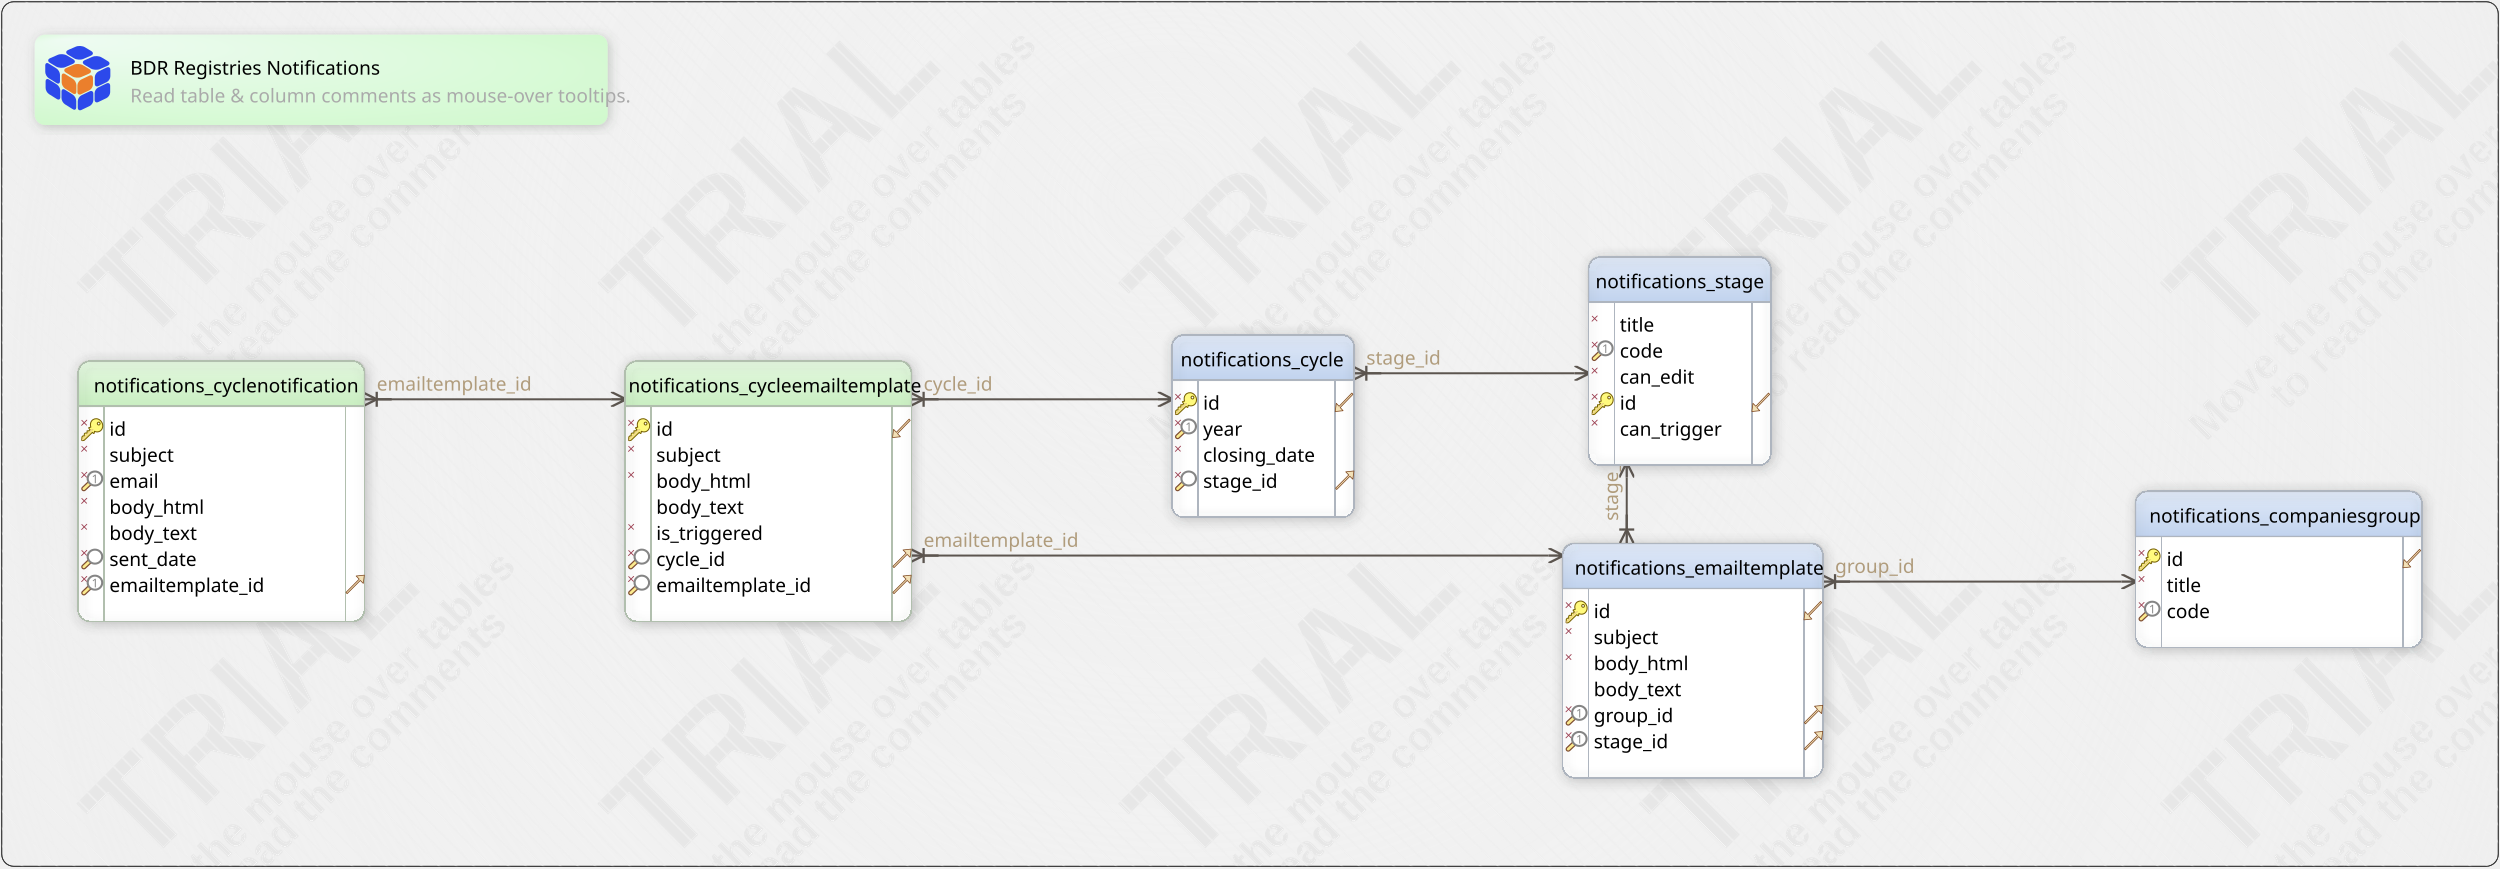
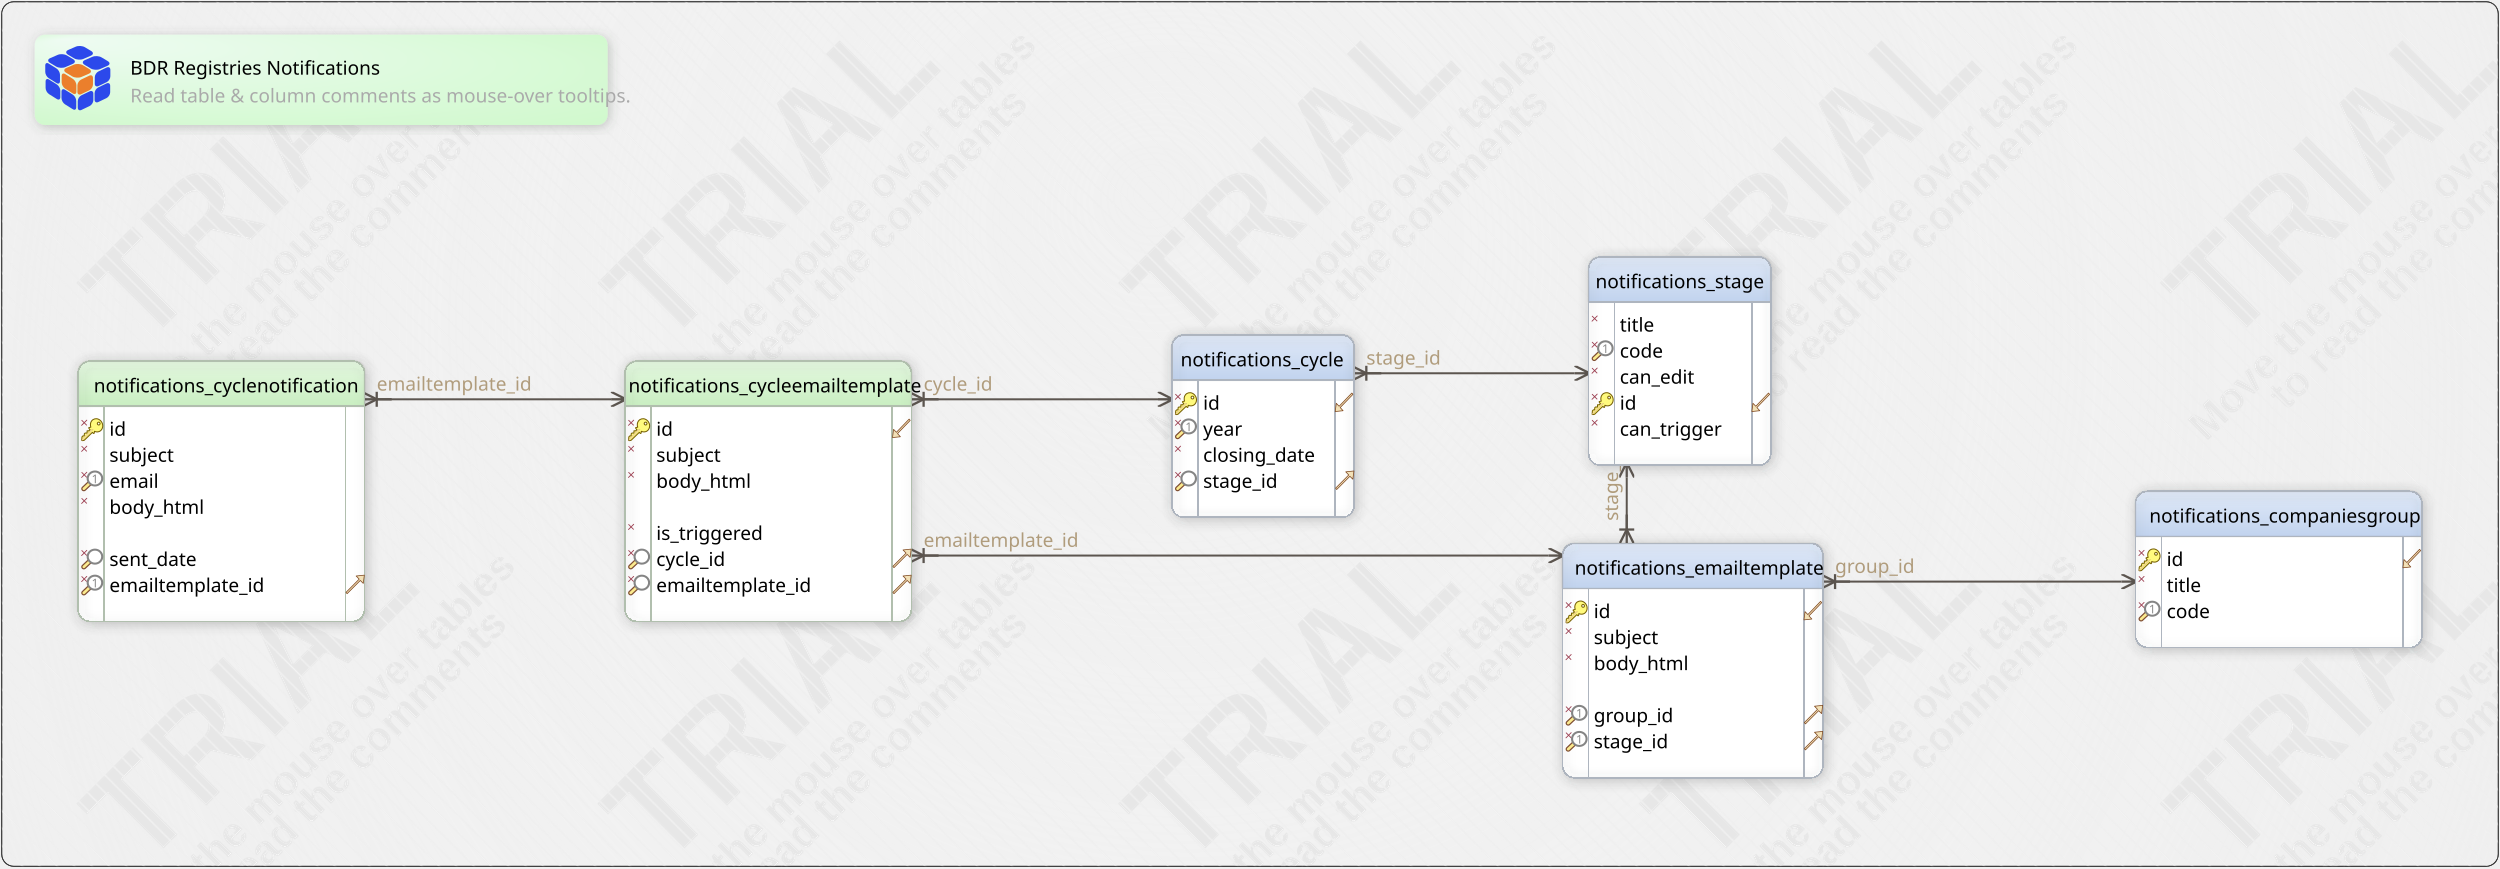
<svg xmlns="http://www.w3.org/2000/svg" xmlns:xlink="http://www.w3.org/1999/xlink" text-rendering="optimizeLegibility" width="1440" height="500" viewbox="0 0 1440 500">
  <style type="text/css">
  text                { fill:#000000; font-family: Tahoma, 'Trebuchet MS', Dialog; font-size:11px; }
  a text:hover        { text-shadow: 0 0 6px #d0ce00; }
  text.highlight      { text-shadow: 0 0 4px #eac533; }
  text.colType        { fill:#b3b3b3; }
  text.relName        { fill:#b09c7c; }
  path                { stroke:#5c554f; stroke-width:1.15; fill:none; }
  path.virtual        { stroke:#b7642d; }
  path.dotted         { stroke-dasharray:4,2; }
  path.scene          { stroke-width:10; opacity:0;}
  path.highlight      { stroke-width:5; stroke:#eac533; opacity:0.6;}
  rect.table          { fill:#ffffff; stroke:#aaa; stroke-width:1;shape-rendering:crispEdges;filter:url(#shadow); }
  line.delim          { stroke-width:1; shape-rendering:crispEdges; }
  text.callout        { fill:#000000; font-family: Tahoma, 'Trebuchet MS', Dialog; font-size:11px; }
  rect.callout        { fill:url(#calloutGradient); stroke:#bebdbd; stroke-width:0.5; filter: url(#shadow);}
  rect.grp            { stroke:#b1b1b1; stroke-width:1.7; opacity:0.8; }
</style>
  <defs>
    <pattern id="layoutBgA" patternUnits="userSpaceOnUse" width="10" height="20" x="0" y="0" viewBox="0 0 5 10">
      <line x1="-2" y1="1" x2="7" y2="10" stroke="#efefef" stroke-width=".5" />
      <line x1="-2" y1="6" x2="7" y2="15" stroke="#efefef" stroke-width=".5" />
      <line x1="-2" y1="-4" x2="7" y2="5" stroke="#efefef" stroke-width=".5" />
    </pattern>
    <radialGradient id="layoutBgB" gradientUnits="userSpaceOnUse" cx="50%" cy="50%" r="75%" fx="46%" fy="22%">
      <stop offset="0%" stop-opacity=".2" stop-color="#f5f5f5" />
      <stop offset="100%" stop-color="#efefef" />
    </radialGradient>
    <pattern id="layoutBgTr" patternUnits="userSpaceOnUse" width="300" height="300" x="0" y="0" viewBox="0 0 300 300">
      <text x="-85" y="200" transform="rotate(-45)" style="font-family:Arial;font-size:78px;font-weight:bold;fill:#e7e7e7;">TRIAL</text>
      <text x="-130" y="230" transform="rotate(-45)" style="font-family:Arial;font-size:24px;font-weight:bold;fill:#e7e7e7;">Move the mouse over tables</text>
      <text x="-85" y="250" transform="rotate(-45)" style="font-family:Arial;font-size:24px;font-weight:bold;fill:#e7e7e7;">to read the comments</text>
    </pattern>
    <linearGradient id="groupUnderTitleLine" x1="0%" y1="0%" x2="100%" y2="0%">
      <stop offset="0%" stop-color="#999999" stop-opacity="0.7" />
      <stop offset="100%" stop-color="#999999" stop-opacity="0" />
    </linearGradient>
    <radialGradient id="calloutGradient" cx="25%" cy="20%" r="80%" fx="10%" fy="10%">
      <stop offset="0%" stop-color="#ffffff" />
      <stop offset="100%" stop-color="#f8f6d1" />
    </radialGradient>
    <filter id="shadow" width="120%" height="120%">
      <feOffset result="offOut" in="SourceGraphic" dx="1" dy="1" />
      <feColorMatrix result="matrixOut" in="offOut" type="matrix" values="0.1 0 0 0 0 0 0.1 0 0 0 0 0 0.1 0 0 0 0 0 0.3 0" />
      <feGaussianBlur result="blurOut" in="matrixOut" stdDeviation="3" />
      <feBlend in="SourceGraphic" in2="blurOut" mode="normal" />
    </filter>
    <filter id="fkShadow" height="130%">
      <feGaussianBlur in="SourceAlpha" stdDeviation="1.5" />
      <feOffset dx="1.2" dy="1.2" result="offsetblur" />
      <feMerge>
        <feMergeNode />
        <feMergeNode in="SourceGraphic" />
      </feMerge>
    </filter>
    <radialGradient id="legendGradient" fx="5%" fy="5%" r="75%" spreadMethod="pad">
      <stop offset="0%" stop-color="#eefbf2" stop-opacity="1" />
      <stop offset="100%" stop-color="#cff9cb" stop-opacity="1" />
    </radialGradient>
    <symbol id="calloutArrowDown" overflow="visible">
      <path d="M 0,0 L 7,11 L 15,0 z" style="fill:#f8f6d1;stroke:none; filter: url(#shadow);" />
      <path d="M 0,0 L 7,11 L 15,0" style="stroke:#bebdbd; stroke-width:0.5;" />
    </symbol>
    <symbol id="calloutArrowUp" overflow="visible">
      <path d="M 0,15 L 7,3 L 15,15 z" style="fill:#ffffff; stroke:none; filter: url(#shadow);" />
      <path d="M 0,15 L 7,3 L 15,15" style="stroke:#bebdbd; stroke-width:0.5;" />
    </symbol>
    <symbol id="pk" overflow="visible">
      <g transform="scale(0.99)">
        <path style="fill:#fffa7d;stroke:#765f03;stroke-width:0.6;stroke-linecap:round;stroke-linejoin:round;" d="M 9.368,3.57 C 9.103,3.273 9.08,2.763 9.34,2.452 9.545,2.196 9.904,2.098 10.2,2.217 10.534,2.342 10.775,2.707 10.751,3.084 10.737,3.398 10.541,3.699 10.258,3.807 9.967,3.925 9.617,3.842 9.401,3.606 9.389,3.594 9.379,3.582 9.368,3.57 z M 11.227,6.992 C 11.888,6.355 12.293,5.417 12.311,4.442 12.378,2.738 11.249,1.054 9.732,0.448 8.389,-0.128 6.787,0.268 5.892,1.401 5.081,2.384 4.934,3.845 5.364,5.102 L 4.367,5.316 C 4.066,5.368 4.097,5.632 4.257,5.821 L 4.912,6.566 4.154,7.251 3.214,7.216 3.167,8.559 2.041,8.509 1.597,8.93 1.547,10.18 0.756,10.195 0.211,10.759 0.154,11.736 0.072,12.766 c 0.364,0.238 0.79,0.195 1.449,-0.027 L 6.303,8.128 6.822,8.677 C 6.999,8.88 7.3,8.75 7.358,8.502 L 7.494,7.508 c 0.854,0.399 1.83,0.471 2.685,0.143 0.394,-0.141 0.747,-0.37 1.048,-0.66 z" />
        <path d="M 6.801,6.31 0.154,13.024 0.216,12.142 6.006,6.268 z" style="fill:#ffe5a5;fill-opacity:1;stroke:#854e31;stroke-width:0.069;stroke-linecap:round;stroke-linejoin:round;stroke-miterlimit:4;stroke-opacity:1;stroke-dasharray:none;stroke-dashoffset:3.003" />
      </g>
    </symbol>
    <symbol id="unq" overflow="visible">
      <g transform="scale(0.99)">
        <rect style="fill:#fbea8e;stroke:#7e4d31;stroke-width:0.719;stroke-linecap:round;stroke-linejoin:round;" width="2.29" height="8.43" x="7.48" y="-0.76" ry="1.14" transform="matrix(0.701,0.713,-0.727,0.685,0,0)" />
        <path style="fill:white;stroke:#858585;stroke-width:1.2;stroke-linecap:round;stroke-linejoin:round;stroke-miterlimit:4;" d="m 26.04,8.64 a 4.13,4.13 0 1 1 -8.26,0 4.13,4.13 0 1 1 8.26,0 z" transform="matrix(1.025,0,0,0.987,-14.690,-3.862)" />
        <text x="5.8" y="7.4" style="font-size:7px;fill:#8a8a8a;">1</text>
      </g>
    </symbol>
    <symbol id="idx" overflow="visible">
      <g transform="scale(0.99)">
        <rect style="fill:#fbea8e;stroke:#7e4d31;stroke-width:0.719;stroke-linecap:round;stroke-linejoin:round;" width="2.29" height="8.43" x="7.48" y="-0.76" ry="1.14" transform="matrix(0.701,0.713,-0.727,0.685,0,0)" />
        <path style="fill:white;stroke:#858585;stroke-width:1.2;stroke-linecap:round;stroke-linejoin:round;stroke-miterlimit:4;" d="m 26.04,8.64 a 4.13,4.13 0 1 1 -8.26,0 4.13,4.13 0 1 1 8.26,0 z" transform="matrix(1.025,0,0,0.987,-14.690,-3.862)" />
      </g>
    </symbol>
    <symbol id="fk" overflow="visible">
      <g transform="scale(0.87)">
        <path style="fill:#f3e1b7;stroke:#7e471f;stroke-width:0.5;stroke-linecap:butt;stroke-linejoin:round;stroke-miterlimit:4;" d="M 12.48,0.33 7.07,0.89 9.067,2.974 0.329,11.731 1.073,12.597 9.811,3.841 11.77,5.78 z" />
      </g>
    </symbol>
    <symbol id="ref" overflow="visible">
      <g transform="scale(0.87)">
        <path style="fill:#f3e1b7;stroke:#7e471f;stroke-width:0.5;stroke-linecap:butt;stroke-linejoin:round;stroke-miterlimit:4;" d="M 0.10,12.70 5.31,12.15 3.40,10.06 11.82,1.32 11.11,0.45 2.68,9.19 0.80,7.24 z" />
      </g>
    </symbol>
    <symbol id="flag0" overflow="visible">
      <g transform="scale(0.92)">
        <path style="fill:#b7d0f6;stroke:#000000;stroke-width:0.5;stroke-linecap:butt;stroke-linejoin:round;stroke-miterlimit:4;" d="M 0.12,12.67 0.16,7.22 C 2.59,7.22 4.13,8.78 9.22,4.22 5.68,4.98 2.53,4.50 0.09,1.80 z" />
      </g>
    </symbol>
    <symbol id="flag1" overflow="visible">
      <g transform="scale(0.92)">
        <path style="fill:#f4a393;stroke:#000000;stroke-width:0.5;stroke-linecap:butt;stroke-linejoin:round;stroke-miterlimit:4;" d="M 0.12,12.67 0.16,7.22 C 2.59,7.22 4.13,8.78 9.22,4.22 5.68,4.98 2.53,4.50 0.09,1.80 z" />
      </g>
    </symbol>
    <symbol id="flag2" overflow="visible">
      <g transform="scale(0.92)">
        <path style="fill:#77ec8b;stroke:#000000;stroke-width:0.5;stroke-linecap:butt;stroke-linejoin:round;stroke-miterlimit:4;" d="M 0.12,12.67 0.16,7.22 C 2.59,7.22 4.13,8.78 9.22,4.22 5.68,4.98 2.53,4.50 0.09,1.80 z" />
      </g>
    </symbol>
    <symbol id="nn" overflow="visible">
      <path style="stroke:#9b3e50;stroke-width:0.5;stroke-linecap:butt;stroke-linejoin:round;stroke-miterlimit:4;" d="M 0,0 3,3 M 0,3 3,0 z" />
    </symbol>
    <symbol id="view" overflow="visible">
      <g transform="scale(0.99)">
        <line x1="12" y1="6" x2="19" y2="0" stroke="black" stroke-width="0.5" />
        <line x1="0" y1="6" x2="7" y2="0" stroke="black" stroke-width="0.5" />
        <circle cx="3" cy="6" r="3" fill="#f9ebbc" stroke="black" stroke-width="0.5" />
        <circle cx="10" cy="6" r="3" fill="#f9ebbc" stroke="black" stroke-width="0.5" />
      </g>
    </symbol>
    <marker id="arrow01" viewBox="0 0 15.00 7.50" refX="7.50" refY="3.75" markerUnits="strokeWidth" markerWidth="15.00" markerHeight="7.50" orient="auto">
      <path d="M 7.500,3.750 L 15.000,3.750 L 7.500,0.000 L 15.000,3.750 L 7.500,7.500" />
    </marker>
    <marker id="arrow1" viewBox="0 0 15.00 7.50" refX="7.50" refY="3.75" markerUnits="strokeWidth" markerWidth="15.00" markerHeight="7.50" orient="auto">
      <path d="M 7.500,3.750 L 15.000,3.750 L 7.500,0.000 L 15.000,3.750 L 7.500,7.500" />
    </marker>
    <marker id="foot01" viewBox="0 0 15.00 7.50" refX="7.50" refY="3.75" markerUnits="strokeWidth" markerWidth="15.00" markerHeight="7.50" orient="auto">
      <path d="M 0.00,3.75 L 15.00,3.75 z" />
      <circle cx="11.25" cy="3.75" r="2.50" style="fill:white;stroke:#5e554d;" />
      <path d="M 3.75,0.00 L 3.75, 7.50 z" />
    </marker>
    <marker id="foot0p" viewBox="0 0 15.00 7.50" refX="7.50" refY="3.75" markerUnits="strokeWidth" markerWidth="15.00" markerHeight="7.50" orient="auto">
      <path d="M 0.00,3.75 L 15.00,3.75 z" />
      <circle cx="11.25" cy="3.75" r="2.50" style="fill:white;stroke:#5e554d;" />
      <path d="M 0.00,0.00 L 7.50,3.75 L 0.00,7.50" />
    </marker>
    <marker id="foot1" viewBox="0 0 15.00 7.50" refX="7.50" refY="3.75" markerUnits="strokeWidth" markerWidth="15.00" markerHeight="7.50" orient="auto">
      <path d="M 0.00,3.75 L 15.00,3.75 z" />
      <path d="M 7.50,0.00 L 7.50, 7.50 z" />
      <path d="M 3.75,0.00 L 3.75, 7.50 z" />
    </marker>
    <marker id="foot1p" viewBox="0 0 15.00 7.50" refX="7.50" refY="3.75" markerUnits="strokeWidth" markerWidth="15.00" markerHeight="7.50" orient="auto">
      <path d="M 0.00,3.75 L 15.00,3.75 z" />
      <path d="M 7.50,0.00 L 7.50, 7.50 z" />
      <path d="M 0.00,0.00 L 7.50,3.75 L 0.00,7.50" />
    </marker>
    <linearGradient id="tbg_c8f5bf" x1="0%" y1="0%" x2="0%" y2="100%">
      <stop offset="0%" stop-color="#e4f8e0" />
      <stop offset="100%" stop-color="#c9eec1" />
    </linearGradient>
    <linearGradient id="tbg_bfd4f5" x1="0%" y1="0%" x2="0%" y2="100%">
      <stop offset="0%" stop-color="#e0e9f8" />
      <stop offset="100%" stop-color="#c1d3ee" />
    </linearGradient>
  </defs>
  <rect x="1" y="1" width="1438" height="498" rx="7" ry="7" style="fill:url(#layoutBgB); stroke:#333333; stroke-width:0.5;" />
  <rect x="1" y="1" width="1438" height="498" rx="7" ry="7" style="fill:url(#layoutBgTr);" />
  <rect x="1" y="1" width="1438" height="498" rx="7" ry="7" style="fill:url(#layoutBgA); stroke:#333333; stroke-width:0.5;" />
  <g transform="translate(10,10)">
    <rect x="10" y="10" width="330" height="52" rx="6" ry="6" style="fill:url(#legendGradient);filter:url(#shadow);" />
    <text x="65" y="33">BDR Registries Notifications</text>
    <text x="65" y="49" style="fill:#aaaaaa; font-size:11px;">
      <tspan>Read table &amp; column comments as mouse-over tooltips.</tspan>
    </text>
    <g transform="scale(0.75,0.75) translate(10,7)">
      <a xlink:href="http://www.dbschema.com">
        <rect style="fill:#eb7f2c;stroke:none;shape-rendering:geometricPrecision;" width="13.27" height="11.26" x="40.04" y="59.44" ry="3.14" transform="matrix(0.9018751,-0.4319969,0,1,0,0)" />
        <rect style="fill:#2c49eb;stroke:none;shape-rendering:geometricPrecision;" width="13.27" height="11.26" x="54.83" y="59.57" ry="3.14" transform="matrix(0.9018751,-0.4319969,0,1,0,0)" />
        <rect style="fill:#2c49eb;stroke:none;shape-rendering:geometricPrecision;" width="13.27" height="11.26" x="40.35" y="71.62" ry="3.14" transform="matrix(0.9018751,-0.4319969,0,1,0,0)" />
        <rect style="fill:#2c49eb;stroke:none;shape-rendering:geometricPrecision;" width="13.27" height="11.26" x="54.68" y="71.75" ry="3.14" transform="matrix(0.9018751,-0.4319969,0,1,0,0)" />
        <rect style="fill:#2c49eb;stroke:none;shape-rendering:geometricPrecision;" width="13.35" height="11.20" x="13.48" y="19.67" ry="3.12" transform="matrix(0.8472316,0.5312237,0,1,0,0)" />
        <rect style="fill:#eb7f2c;stroke:none;shape-rendering:geometricPrecision;" width="13.35" height="11.20" x="28.36" y="19.80" ry="3.12" transform="matrix(0.8472316,0.5312237,0,1,0,0)" />
        <rect style="fill:#2c49eb;stroke:none;shape-rendering:geometricPrecision;" width="13.35" height="11.20" x="13.79" y="31.78" ry="3.12" transform="matrix(0.8472316,0.5312237,0,1,0,0)" />
        <rect style="fill:#2c49eb;stroke:none;shape-rendering:geometricPrecision;" width="13.35" height="11.20" x="28.21" y="31.92" ry="3.12" transform="matrix(0.8472316,0.5312237,0,1,0,0)" />
        <rect style="fill:#2c49eb;stroke:none;shape-rendering:geometricPrecision;" width="13.49" height="14.24" x="34.59" y="-9.62" ry="3.97" transform="matrix(0.8581539,0.5133925,-0.917327,0.3981345,0,0)" />
        <rect style="fill:#2c49eb;stroke:none;shape-rendering:geometricPrecision;" width="13.49" height="14.24" x="49.63" y="-9.46" ry="3.97" transform="matrix(0.8581539,0.5133925,-0.917327,0.3981345,0,0)" />
        <rect style="fill:#2c49eb;stroke:none;shape-rendering:geometricPrecision;" width="13.49" height="14.24" x="34.90" y="5.77" ry="3.97" transform="matrix(0.8581539,0.5133925,-0.917327,0.3981345,0,0)" />
        <rect style="fill:#eb7f2c;stroke:none;shape-rendering:geometricPrecision;" width="13.49" height="14.24" x="49.47" y="5.93" ry="3.97" transform="matrix(0.8581539,0.5133925,-0.917327,0.3981345,0,0)" />
      </a>
    </g>
  </g>
  <g transform="translate(0,110)">
    <path id="notifications_cycleemailtemplate_notifications_cyclee_cycle_id_23ad986f_fk_notifications_cycle_id" transform="translate(7,0)" class="scene" d="M 525 120 L 660,120">
	</path>
    <path transform="translate(7,0)" marker-start="url(#foot1p)" marker-end="url(#arrow1)" d="M 525 120 L 660,120" />
    <text x="532" y="115" transform="rotate(0 532,115)" title="Fk notifications_cyclee_cycle_id_23ad986f_fk_notifications_cycle_id notifications_cycleemailtemplate ref notifications_cycle ( cycle_id -&gt; id )" class="relName">cycle_id</text>
    <path id="notifications_cycleemailtemplate_noti_emailtemplate_id_f86cc66b_fk_notifications_emailtemplate_id" transform="translate(7,0)" class="scene" d="M 525 210 L 885,210">
	</path>
    <path transform="translate(7,0)" marker-start="url(#foot1p)" marker-end="url(#arrow1)" d="M 525 210 L 885,210" />
    <text x="532" y="205" transform="rotate(0 532,205)" title="Fk noti_emailtemplate_id_f86cc66b_fk_notifications_emailtemplate_id notifications_cycleemailtemplate ref notifications_emailtemplate ( emailtemplate_id -&gt; id )" class="relName">emailtemplate_id</text>
    <path id="notifications_cyclenotification_D63cbe26c8080293c682fe3ed1631027" transform="translate(7,0)" class="scene" d="M 210 120 L 345,120">
	</path>
    <path transform="translate(7,0)" marker-start="url(#foot1p)" marker-end="url(#arrow1)" d="M 210 120 L 345,120" />
    <text x="217" y="115" transform="rotate(0 217,115)" title="Fk D63cbe26c8080293c682fe3ed1631027 notifications_cyclenotification ref notifications_cycleemailtemplate ( emailtemplate_id -&gt; id )" class="relName">emailtemplate_id</text>
    <path id="notifications_cycle_notifications_cycle_stage_id_0bcbb56b_fk_notifications_stage_id" transform="translate(7,0)" class="scene" d="M 780 105 L 900,105">
	</path>
    <path transform="translate(7,0)" marker-start="url(#foot1p)" marker-end="url(#arrow1)" d="M 780 105 L 900,105" />
    <text x="787" y="100" transform="rotate(0 787,100)" title="Fk notifications_cycle_stage_id_0bcbb56b_fk_notifications_stage_id notifications_cycle ref notifications_stage ( stage_id -&gt; id )" class="relName">stage_id</text>
    <path id="notifications_emailtemplate_notificatio_group_id_09447bc3_fk_notifications_companiesgroup_id" transform="translate(7,0)" class="scene" d="M 1050 225 L 1215,225">
	</path>
    <path transform="translate(7,0)" marker-start="url(#foot1p)" marker-end="url(#arrow1)" d="M 1050 225 L 1215,225" />
    <text x="1057" y="220" transform="rotate(0 1057,220)" title="Fk notificatio_group_id_09447bc3_fk_notifications_companiesgroup_id notifications_emailtemplate ref notifications_companiesgroup ( group_id -&gt; id )" class="relName">group_id</text>
    <path id="notifications_emailtemplate_notifications_emailt_stage_id_478a8198_fk_notifications_stage_id" transform="translate(7,0)" class="scene" d="M 930 195 L 930,165">
	</path>
    <path transform="translate(7,0)" marker-start="url(#foot1p)" marker-end="url(#arrow1)" d="M 930 195 L 930,165" />
    <text x="932" y="190" transform="rotate(270 932,190)" title="Fk notifications_emailt_stage_id_478a8198_fk_notifications_stage_id notifications_emailtemplate ref notifications_stage ( stage_id -&gt; id )" class="relName">stage_id</text>
    <rect class="table" x="360" y="98" width="165" height="150" rx="7" ry="7" style="stroke:none" />
    <path d="M 360.00 124.00 L 360.00 105.00 Q 360.00 98.00 367.00 98.00 L 518.00 98.00 Q 525.00 98.00 525.00 105.00 L 525.00 124.00 L360.00 124.00 " style="fill:url(#tbg_c8f5bf);stroke:1;stroke-opacity:0.1;" />
    <rect class="table" x="360" y="98" width="165" height="150" rx="7" ry="7" style="fill:none;stroke:#b1bfae" />
    <line class="delim" x1="360" y1="124" x2="525" y2="124" style="stroke:#b1bfae" />
    <line class="delim" x1="375" y1="124" x2="375" y2="248" style="stroke:#b1bfae" />
    <line class="delim" x1="514" y1="124" x2="514" y2="248" style="stroke:#b1bfae" />
    <a xlink:href="#notifications_cycleemailtemplate">
      <text x="362" y="116">notifications_cycleemailtemplate</text>
    </a>
    <use id="nn" x="362" y="132" xlink:href="#nn" />
    <a xlink:href="#notifications_cycleemailtemplate.id">
      <use id="pk" x="362" y="131" xlink:href="#pk" />
    </a>
    <a xlink:href="#notifications_cycleemailtemplate.id">
      <text id="bdr_registries_notifications.notifications_cycleemailtemplate.id" x="378" y="141">id</text>
    </a>
    <a xlink:href="#notifications_cycleemailtemplate.id">
      <use id="ref" x="514" y="131" xlink:href="#ref" />
    </a>
    <use id="nn" x="362" y="147" xlink:href="#nn" />
    <a xlink:href="#notifications_cycleemailtemplate.subject">
      <text id="bdr_registries_notifications.notifications_cycleemailtemplate.subject" x="378" y="156">subject</text>
    </a>
    <use id="nn" x="362" y="162" xlink:href="#nn" />
    <a xlink:href="#notifications_cycleemailtemplate.body_html">
      <text id="bdr_registries_notifications.notifications_cycleemailtemplate.body_html" x="378" y="171">body_html</text>
    </a>
-     <a xlink:href="#notifications_cycleemailtemplate.body_text">
-       <text id="bdr_registries_notifications.notifications_cycleemailtemplate.body_text" x="378" y="186">body_text</text>
-     </a>
    <use id="nn" x="362" y="192" xlink:href="#nn" />
    <a xlink:href="#notifications_cycleemailtemplate.is_triggered">
      <text id="bdr_registries_notifications.notifications_cycleemailtemplate.is_triggered" x="378" y="201">is_triggered</text>
    </a>
    <use id="nn" x="362" y="207" xlink:href="#nn" />
    <a xlink:href="#notifications_cycleemailtemplate.cycle_id">
      <use id="idx" x="362" y="206" xlink:href="#idx" />
    </a>
    <a xlink:href="#notifications_cycleemailtemplate.cycle_id">
      <text id="bdr_registries_notifications.notifications_cycleemailtemplate.cycle_id" x="378" y="216">cycle_id</text>
    </a>
    <a xlink:href="#notifications_cycleemailtemplate.cycle_id">
      <use id="fk" x="514" y="206" xlink:href="#fk" />
    </a>
    <use id="nn" x="362" y="222" xlink:href="#nn" />
    <a xlink:href="#notifications_cycleemailtemplate.emailtemplate_id">
      <use id="idx" x="362" y="221" xlink:href="#idx" />
    </a>
    <a xlink:href="#notifications_cycleemailtemplate.emailtemplate_id">
      <text id="bdr_registries_notifications.notifications_cycleemailtemplate.emailtemplate_id" x="378" y="231">emailtemplate_id</text>
    </a>
    <a xlink:href="#notifications_cycleemailtemplate.emailtemplate_id">
      <use id="fk" x="514" y="221" xlink:href="#fk" />
    </a>
    <rect class="table" x="1230" y="173" width="165" height="90" rx="7" ry="7" style="stroke:none" />
    <path d="M 1230.00 199.00 L 1230.00 180.00 Q 1230.00 173.00 1237.00 173.00 L 1388.00 173.00 Q 1395.00 173.00 1395.00 180.00 L 1395.00 199.00 L1230.00 199.00 " style="fill:url(#tbg_bfd4f5);stroke:1;stroke-opacity:0.1;" />
    <rect class="table" x="1230" y="173" width="165" height="90" rx="7" ry="7" style="fill:none;stroke:#aeb5bf" />
    <line class="delim" x1="1230" y1="199" x2="1395" y2="199" style="stroke:#aeb5bf" />
    <line class="delim" x1="1245" y1="199" x2="1245" y2="263" style="stroke:#aeb5bf" />
    <line class="delim" x1="1384" y1="199" x2="1384" y2="263" style="stroke:#aeb5bf" />
    <a xlink:href="#notifications_companiesgroup">
      <text x="1238" y="191">notifications_companiesgroup</text>
    </a>
    <use id="nn" x="1232" y="207" xlink:href="#nn" />
    <a xlink:href="#notifications_companiesgroup.id">
      <use id="pk" x="1232" y="206" xlink:href="#pk" />
    </a>
    <a xlink:href="#notifications_companiesgroup.id">
      <text id="bdr_registries_notifications.notifications_companiesgroup.id" x="1248" y="216">id</text>
    </a>
    <a xlink:href="#notifications_companiesgroup.id">
      <use id="ref" x="1384" y="206" xlink:href="#ref" />
    </a>
    <use id="nn" x="1232" y="222" xlink:href="#nn" />
    <a xlink:href="#notifications_companiesgroup.title">
      <text id="bdr_registries_notifications.notifications_companiesgroup.title" x="1248" y="231">title</text>
    </a>
    <use id="nn" x="1232" y="237" xlink:href="#nn" />
    <a xlink:href="#notifications_companiesgroup.code">
      <use id="unq" x="1232" y="236" xlink:href="#unq" />
    </a>
    <a xlink:href="#notifications_companiesgroup.code">
      <text id="bdr_registries_notifications.notifications_companiesgroup.code" x="1248" y="246">code</text>
    </a>
    <rect class="table" x="45" y="98" width="165" height="150" rx="7" ry="7" style="stroke:none" />
    <path d="M 45.00 124.00 L 45.00 105.00 Q 45.00 98.00 52.00 98.00 L 203.00 98.00 Q 210.00 98.00 210.00 105.00 L 210.00 124.00 L45.00 124.00 " style="fill:url(#tbg_c8f5bf);stroke:1;stroke-opacity:0.1;" />
    <rect class="table" x="45" y="98" width="165" height="150" rx="7" ry="7" style="fill:none;stroke:#b1bfae" />
    <line class="delim" x1="45" y1="124" x2="210" y2="124" style="stroke:#b1bfae" />
    <line class="delim" x1="60" y1="124" x2="60" y2="248" style="stroke:#b1bfae" />
    <line class="delim" x1="199" y1="124" x2="199" y2="248" style="stroke:#b1bfae" />
    <a xlink:href="#notifications_cyclenotification">
      <text x="54" y="116">notifications_cyclenotification</text>
    </a>
    <use id="nn" x="47" y="132" xlink:href="#nn" />
    <a xlink:href="#notifications_cyclenotification.id">
      <use id="pk" x="47" y="131" xlink:href="#pk" />
    </a>
    <a xlink:href="#notifications_cyclenotification.id">
      <text id="bdr_registries_notifications.notifications_cyclenotification.id" x="63" y="141">id</text>
    </a>
    <use id="nn" x="47" y="147" xlink:href="#nn" />
    <a xlink:href="#notifications_cyclenotification.subject">
      <text id="bdr_registries_notifications.notifications_cyclenotification.subject" x="63" y="156">subject</text>
    </a>
    <use id="nn" x="47" y="162" xlink:href="#nn" />
    <a xlink:href="#notifications_cyclenotification.email">
      <use id="unq" x="47" y="161" xlink:href="#unq" />
    </a>
    <a xlink:href="#notifications_cyclenotification.email">
      <text id="bdr_registries_notifications.notifications_cyclenotification.email" x="63" y="171">email</text>
    </a>
    <use id="nn" x="47" y="177" xlink:href="#nn" />
    <a xlink:href="#notifications_cyclenotification.body_html">
      <text id="bdr_registries_notifications.notifications_cyclenotification.body_html" x="63" y="186">body_html</text>
    </a>
-     <use id="nn" x="47" y="192" xlink:href="#nn" />
-     <a xlink:href="#notifications_cyclenotification.body_text">
-       <text id="bdr_registries_notifications.notifications_cyclenotification.body_text" x="63" y="201">body_text</text>
-     </a>
    <use id="nn" x="47" y="207" xlink:href="#nn" />
    <a xlink:href="#notifications_cyclenotification.sent_date">
      <use id="idx" x="47" y="206" xlink:href="#idx" />
    </a>
    <a xlink:href="#notifications_cyclenotification.sent_date">
      <text id="bdr_registries_notifications.notifications_cyclenotification.sent_date" x="63" y="216">sent_date</text>
    </a>
    <use id="nn" x="47" y="222" xlink:href="#nn" />
    <a xlink:href="#notifications_cyclenotification.emailtemplate_id">
      <use id="unq" x="47" y="221" xlink:href="#unq" />
    </a>
    <a xlink:href="#notifications_cyclenotification.emailtemplate_id">
      <text id="bdr_registries_notifications.notifications_cyclenotification.emailtemplate_id" x="63" y="231">emailtemplate_id</text>
    </a>
    <a xlink:href="#notifications_cyclenotification.emailtemplate_id">
      <use id="fk" x="199" y="221" xlink:href="#fk" />
    </a>
    <rect class="table" x="675" y="83" width="105" height="105" rx="7" ry="7" style="stroke:none" />
    <path d="M 675.00 109.00 L 675.00 90.00 Q 675.00 83.00 682.00 83.00 L 773.00 83.00 Q 780.00 83.00 780.00 90.00 L 780.00 109.00 L675.00 109.00 " style="fill:url(#tbg_bfd4f5);stroke:1;stroke-opacity:0.1;" />
    <rect class="table" x="675" y="83" width="105" height="105" rx="7" ry="7" style="fill:none;stroke:#aeb5bf" />
    <line class="delim" x1="675" y1="109" x2="780" y2="109" style="stroke:#aeb5bf" />
    <line class="delim" x1="690" y1="109" x2="690" y2="188" style="stroke:#aeb5bf" />
    <line class="delim" x1="769" y1="109" x2="769" y2="188" style="stroke:#aeb5bf" />
    <a xlink:href="#notifications_cycle">
      <text x="680" y="101">notifications_cycle</text>
    </a>
    <use id="nn" x="677" y="117" xlink:href="#nn" />
    <a xlink:href="#notifications_cycle.id">
      <use id="pk" x="677" y="116" xlink:href="#pk" />
    </a>
    <a xlink:href="#notifications_cycle.id">
      <text id="bdr_registries_notifications.notifications_cycle.id" x="693" y="126">id</text>
    </a>
    <a xlink:href="#notifications_cycle.id">
      <use id="ref" x="769" y="116" xlink:href="#ref" />
    </a>
    <use id="nn" x="677" y="132" xlink:href="#nn" />
    <a xlink:href="#notifications_cycle.year">
      <use id="unq" x="677" y="131" xlink:href="#unq" />
    </a>
    <a xlink:href="#notifications_cycle.year">
      <text id="bdr_registries_notifications.notifications_cycle.year" x="693" y="141">year</text>
    </a>
    <use id="nn" x="677" y="147" xlink:href="#nn" />
    <a xlink:href="#notifications_cycle.closing_date">
      <text id="bdr_registries_notifications.notifications_cycle.closing_date" x="693" y="156">closing_date</text>
    </a>
    <use id="nn" x="677" y="162" xlink:href="#nn" />
    <a xlink:href="#notifications_cycle.stage_id">
      <use id="idx" x="677" y="161" xlink:href="#idx" />
    </a>
    <a xlink:href="#notifications_cycle.stage_id">
      <text id="bdr_registries_notifications.notifications_cycle.stage_id" x="693" y="171">stage_id</text>
    </a>
    <a xlink:href="#notifications_cycle.stage_id">
      <use id="fk" x="769" y="161" xlink:href="#fk" />
    </a>
    <rect class="table" x="900" y="203" width="150" height="135" rx="7" ry="7" style="stroke:none" />
    <path d="M 900.00 229.00 L 900.00 210.00 Q 900.00 203.00 907.00 203.00 L 1043.00 203.00 Q 1050.00 203.00 1050.00 210.00 L 1050.00 229.00 L900.00 229.00 " style="fill:url(#tbg_bfd4f5);stroke:1;stroke-opacity:0.1;" />
    <rect class="table" x="900" y="203" width="150" height="135" rx="7" ry="7" style="fill:none;stroke:#aeb5bf" />
    <line class="delim" x1="900" y1="229" x2="1050" y2="229" style="stroke:#aeb5bf" />
    <line class="delim" x1="915" y1="229" x2="915" y2="338" style="stroke:#aeb5bf" />
    <line class="delim" x1="1039" y1="229" x2="1039" y2="338" style="stroke:#aeb5bf" />
    <a xlink:href="#notifications_emailtemplate">
      <text x="907" y="221">notifications_emailtemplate</text>
    </a>
    <use id="nn" x="902" y="237" xlink:href="#nn" />
    <a xlink:href="#notifications_emailtemplate.id">
      <use id="pk" x="902" y="236" xlink:href="#pk" />
    </a>
    <a xlink:href="#notifications_emailtemplate.id">
      <text id="bdr_registries_notifications.notifications_emailtemplate.id" x="918" y="246">id</text>
    </a>
    <a xlink:href="#notifications_emailtemplate.id">
      <use id="ref" x="1039" y="236" xlink:href="#ref" />
    </a>
    <use id="nn" x="902" y="252" xlink:href="#nn" />
    <a xlink:href="#notifications_emailtemplate.subject">
      <text id="bdr_registries_notifications.notifications_emailtemplate.subject" x="918" y="261">subject</text>
    </a>
    <use id="nn" x="902" y="267" xlink:href="#nn" />
    <a xlink:href="#notifications_emailtemplate.body_html">
      <text id="bdr_registries_notifications.notifications_emailtemplate.body_html" x="918" y="276">body_html</text>
    </a>
-     <a xlink:href="#notifications_emailtemplate.body_text">
-       <text id="bdr_registries_notifications.notifications_emailtemplate.body_text" x="918" y="291">body_text</text>
-     </a>
    <use id="nn" x="902" y="297" xlink:href="#nn" />
    <a xlink:href="#notifications_emailtemplate.group_id">
      <use id="unq" x="902" y="296" xlink:href="#unq" />
    </a>
    <a xlink:href="#notifications_emailtemplate.group_id">
      <text id="bdr_registries_notifications.notifications_emailtemplate.group_id" x="918" y="306">group_id</text>
    </a>
    <a xlink:href="#notifications_emailtemplate.group_id">
      <use id="fk" x="1039" y="296" xlink:href="#fk" />
    </a>
    <use id="nn" x="902" y="312" xlink:href="#nn" />
    <a xlink:href="#notifications_emailtemplate.stage_id">
      <use id="unq" x="902" y="311" xlink:href="#unq" />
    </a>
    <a xlink:href="#notifications_emailtemplate.stage_id">
      <text id="bdr_registries_notifications.notifications_emailtemplate.stage_id" x="918" y="321">stage_id</text>
    </a>
    <a xlink:href="#notifications_emailtemplate.stage_id">
      <use id="fk" x="1039" y="311" xlink:href="#fk" />
    </a>
    <rect class="table" x="915" y="38" width="105" height="120" rx="7" ry="7" style="stroke:none" />
    <path d="M 915.00 64.00 L 915.00 45.00 Q 915.00 38.00 922.00 38.00 L 1013.00 38.00 Q 1020.00 38.00 1020.00 45.00 L 1020.00 64.00 L915.00 64.00 " style="fill:url(#tbg_bfd4f5);stroke:1;stroke-opacity:0.1;" />
    <rect class="table" x="915" y="38" width="105" height="120" rx="7" ry="7" style="fill:none;stroke:#aeb5bf" />
    <line class="delim" x1="915" y1="64" x2="1020" y2="64" style="stroke:#aeb5bf" />
    <line class="delim" x1="930" y1="64" x2="930" y2="158" style="stroke:#aeb5bf" />
    <line class="delim" x1="1009" y1="64" x2="1009" y2="158" style="stroke:#aeb5bf" />
    <a xlink:href="#notifications_stage">
      <text x="919" y="56">notifications_stage</text>
    </a>
    <use id="nn" x="917" y="72" xlink:href="#nn" />
    <a xlink:href="#notifications_stage.title">
      <text id="bdr_registries_notifications.notifications_stage.title" x="933" y="81">title</text>
    </a>
    <use id="nn" x="917" y="87" xlink:href="#nn" />
    <a xlink:href="#notifications_stage.code">
      <use id="unq" x="917" y="86" xlink:href="#unq" />
    </a>
    <a xlink:href="#notifications_stage.code">
      <text id="bdr_registries_notifications.notifications_stage.code" x="933" y="96">code</text>
    </a>
    <use id="nn" x="917" y="102" xlink:href="#nn" />
    <a xlink:href="#notifications_stage.can_edit">
      <text id="bdr_registries_notifications.notifications_stage.can_edit" x="933" y="111">can_edit</text>
    </a>
    <use id="nn" x="917" y="117" xlink:href="#nn" />
    <a xlink:href="#notifications_stage.id">
      <use id="pk" x="917" y="116" xlink:href="#pk" />
    </a>
    <a xlink:href="#notifications_stage.id">
      <text id="bdr_registries_notifications.notifications_stage.id" x="933" y="126">id</text>
    </a>
    <a xlink:href="#notifications_stage.id">
      <use id="ref" x="1009" y="116" xlink:href="#ref" />
    </a>
    <use id="nn" x="917" y="132" xlink:href="#nn" />
    <a xlink:href="#notifications_stage.can_trigger">
      <text id="bdr_registries_notifications.notifications_stage.can_trigger" x="933" y="141">can_trigger</text>
    </a>
  </g>
</svg>
